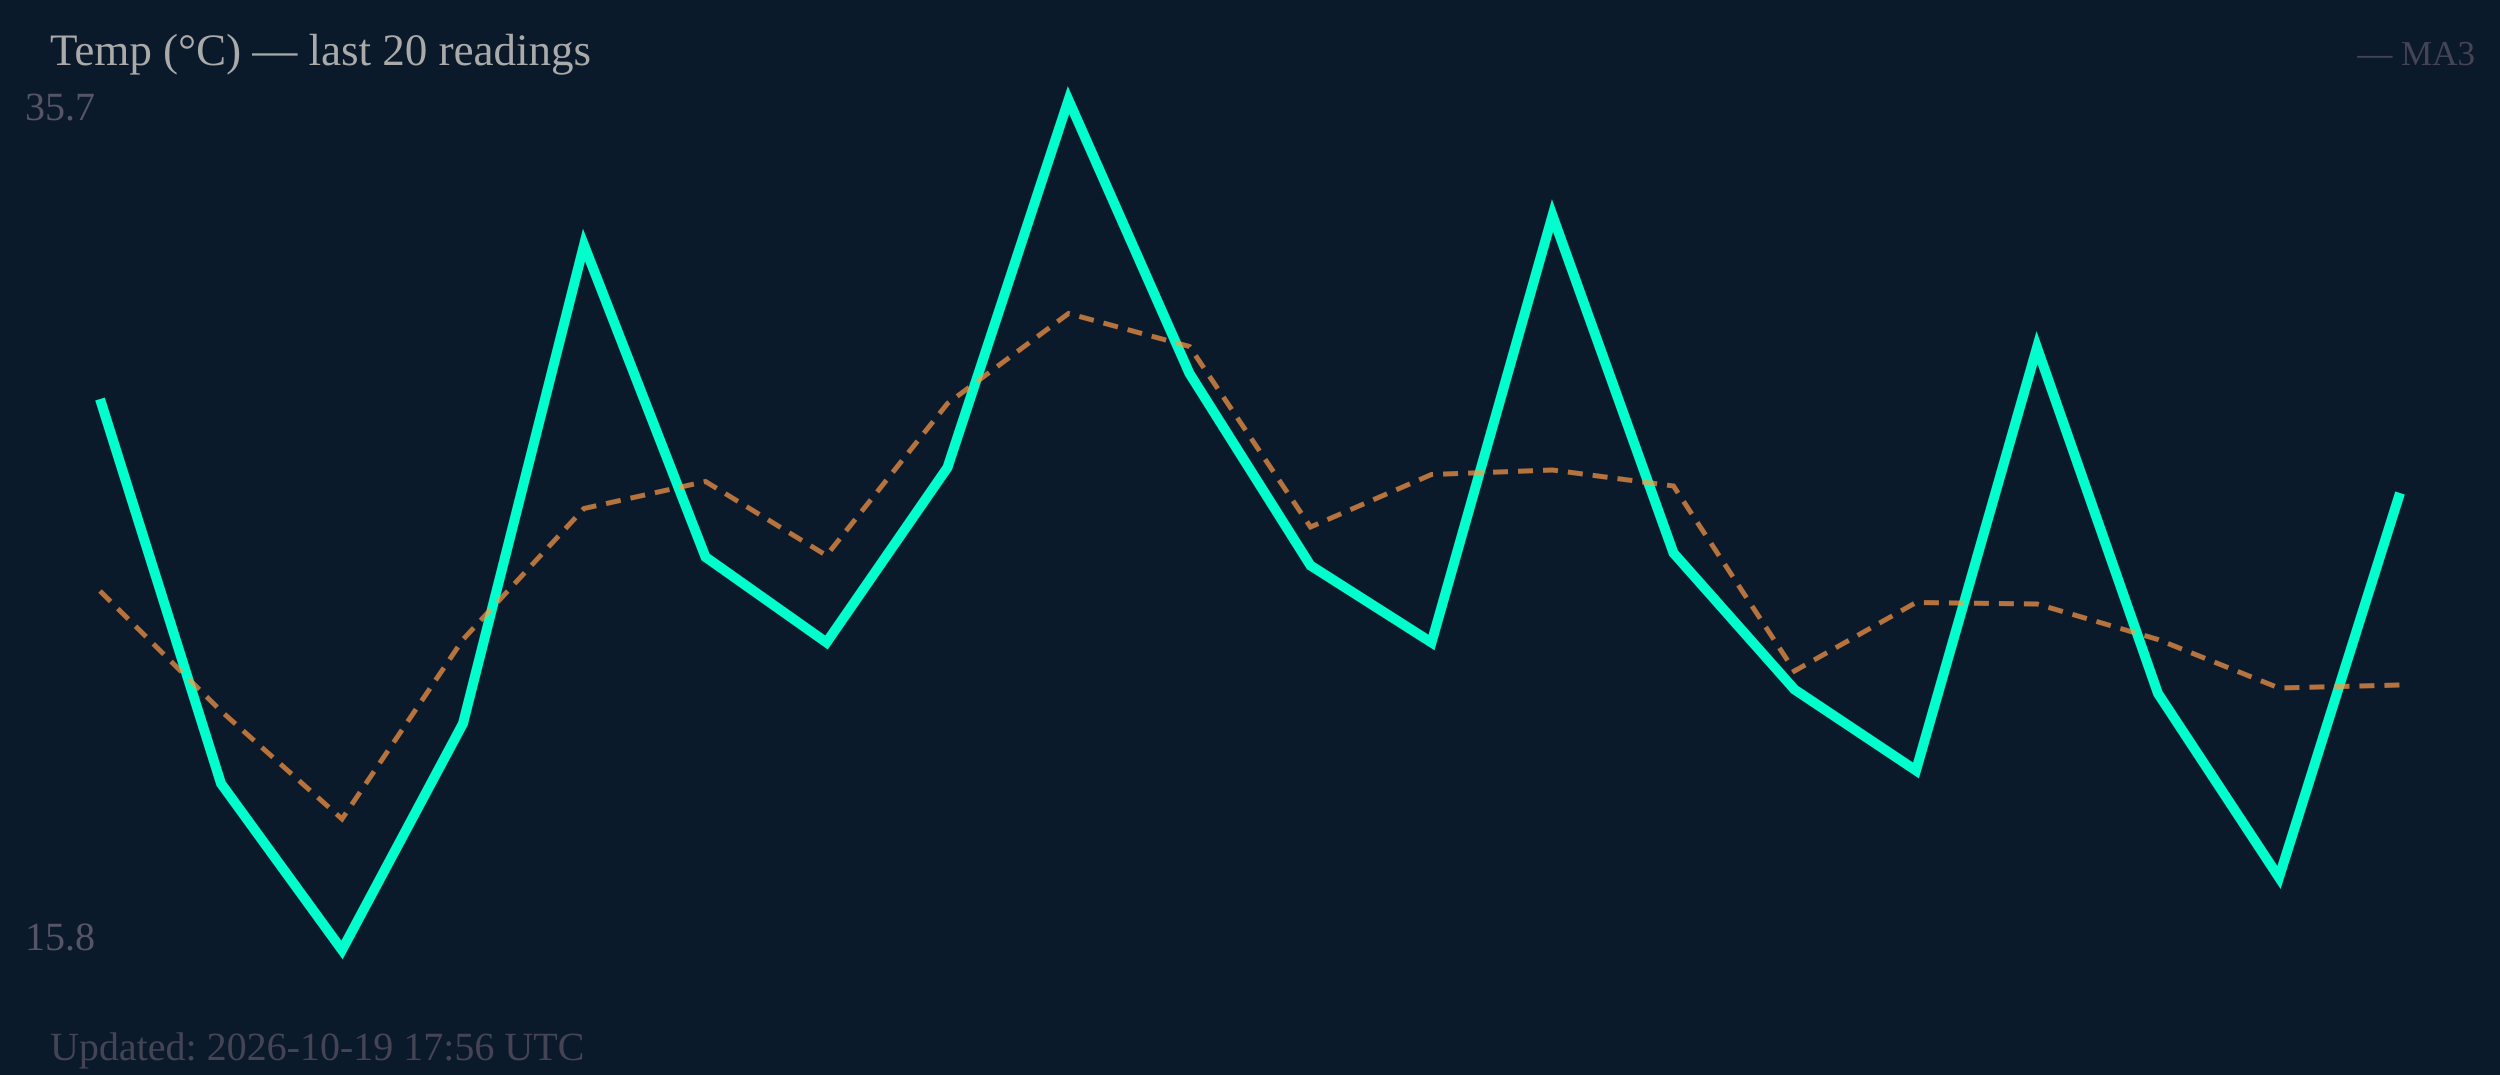
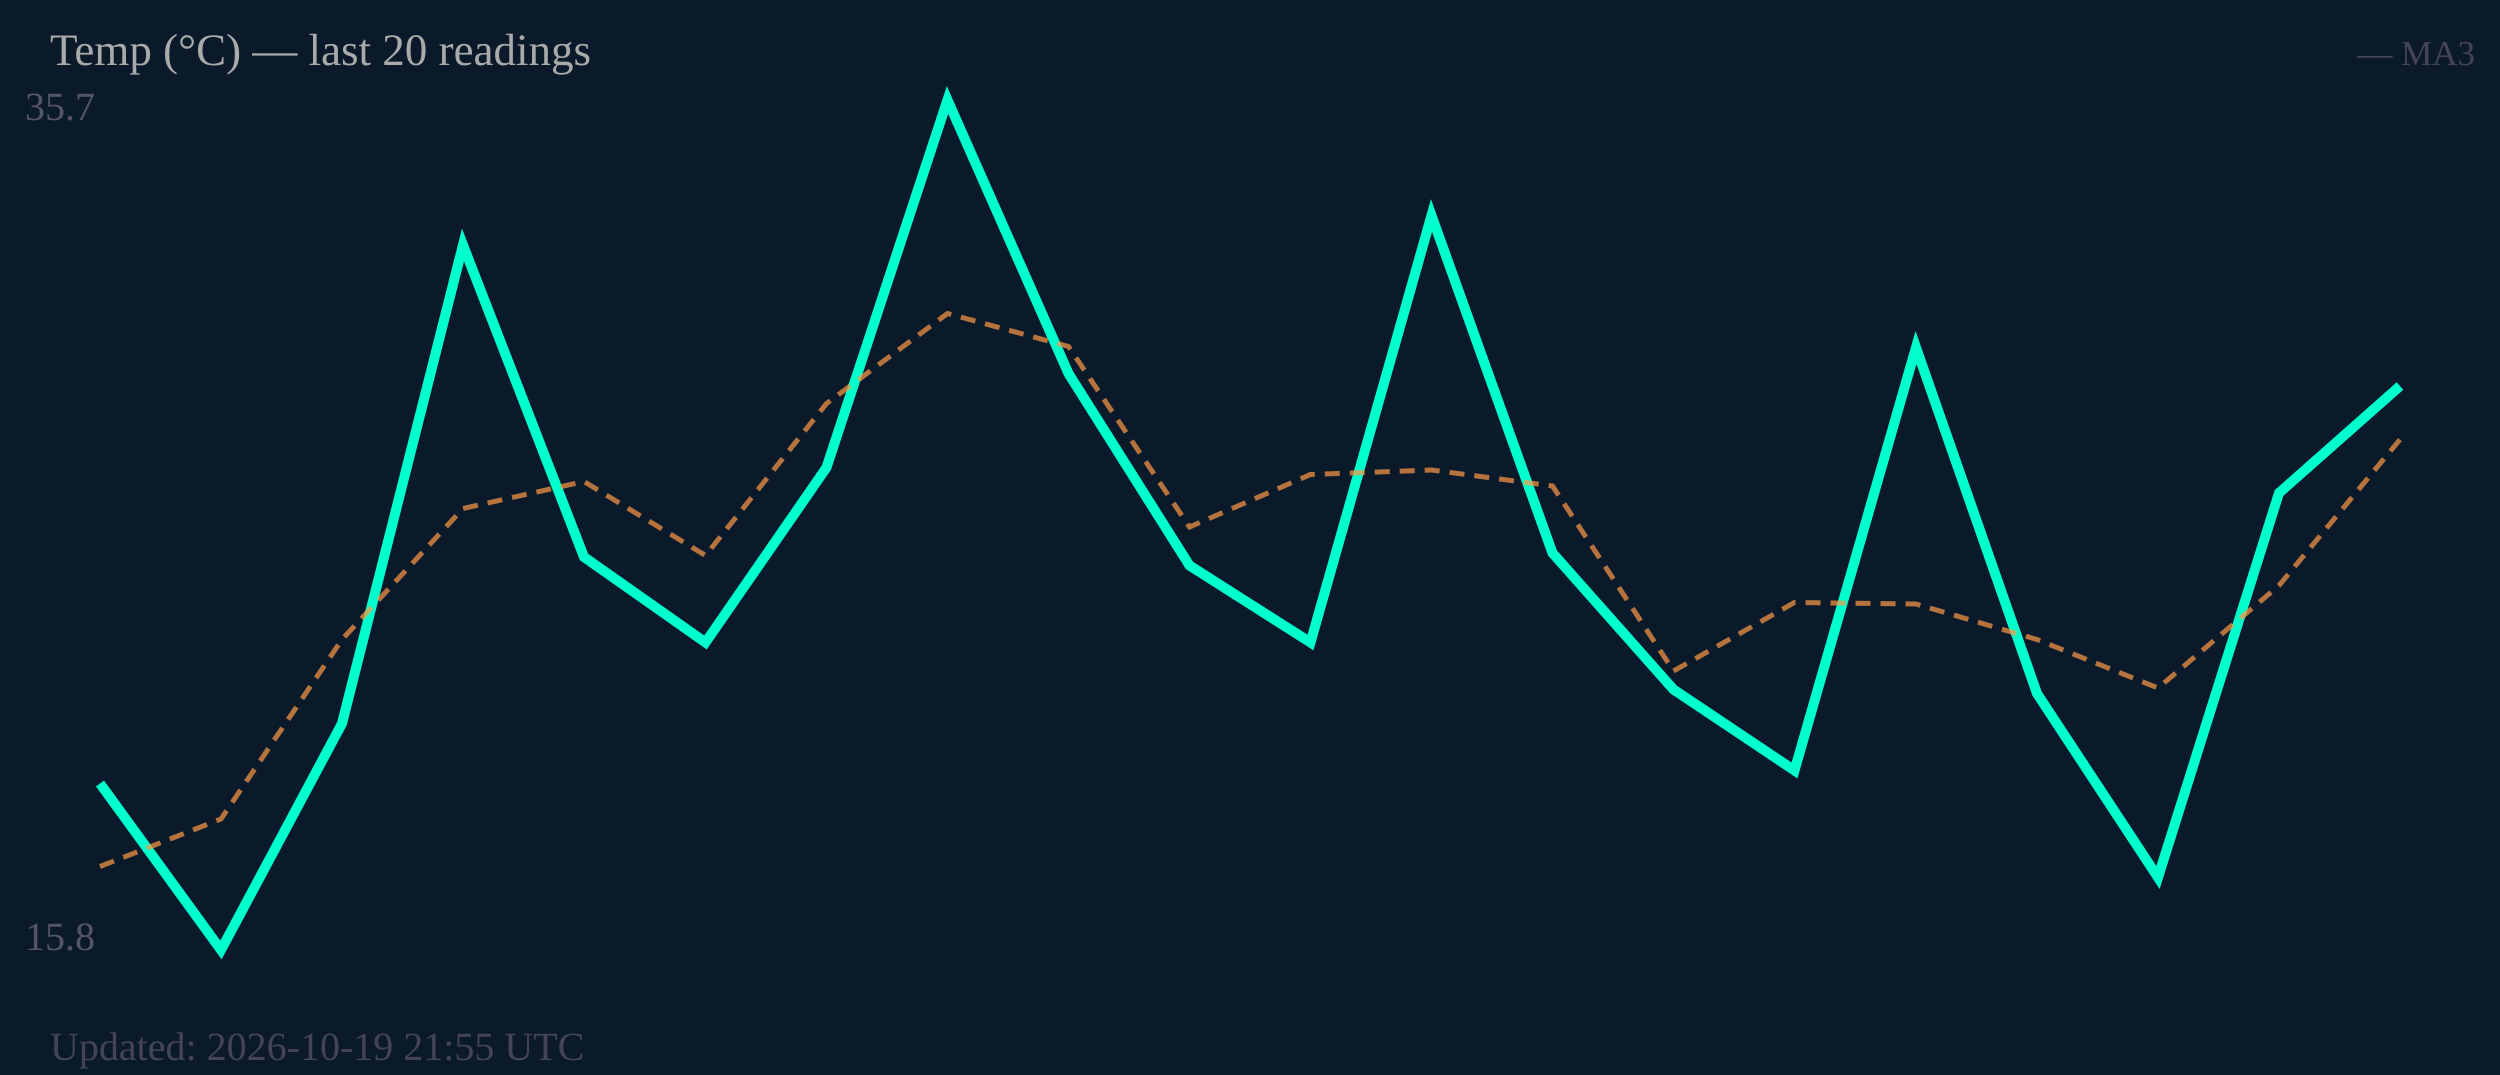
<svg xmlns="http://www.w3.org/2000/svg" width="500" height="215" viewBox="0 0 500 215">
  <rect width="500" height="215" fill="#0b1a2a" />
  <text x="5" y="24" font-size="8" fill="#556">35.7</text>
  <text x="5" y="190" font-size="8" fill="#556">15.8</text>
-   <polyline fill="none" stroke="#00ffcc" stroke-width="2" points="20.0,79.8 44.2,156.7 68.4,190.0 92.6,144.7 116.8,49.0 141.1,111.4 165.3,128.5 189.5,93.5 213.7,20.0 237.9,74.7 262.1,113.1 286.3,128.5 310.5,43.1 334.7,110.6 358.9,137.9 383.2,154.1 407.4,69.5 431.6,138.7 455.8,175.5 480.0,98.6" />
-   <polyline fill="none" stroke="#ff9944" stroke-width="1" stroke-dasharray="3,2" opacity="0.7" points="20.0,118.2 44.2,142.2 68.4,163.8 92.6,127.9 116.8,101.7 141.1,96.3 165.3,111.1 189.5,80.7 213.7,62.7 237.9,69.3 262.1,105.4 286.3,94.9 310.5,94.0 334.7,97.2 358.9,134.2 383.2,120.5 407.4,120.8 431.6,127.9 455.8,137.6 480.0,137.0" />
+   <polyline fill="none" stroke="#00ffcc" stroke-width="2" points="20.0,156.7 44.2,190.0 68.4,144.7 92.6,49.0 116.8,111.4 141.1,128.5 165.3,93.5 189.5,20.0 213.7,74.7 237.9,113.1 262.1,128.5 286.3,43.1 310.5,110.6 334.7,137.9 358.9,154.1 383.2,69.5 407.4,138.7 431.6,175.5 455.8,98.6 480.0,77.2" />
+   <polyline fill="none" stroke="#ff9944" stroke-width="1" stroke-dasharray="3,2" opacity="0.7" points="20.0,173.3 44.2,163.8 68.4,127.9 92.6,101.7 116.8,96.3 141.1,111.1 165.3,80.7 189.5,62.7 213.7,69.3 237.9,105.4 262.1,94.9 286.3,94.0 310.5,97.2 334.7,134.2 358.9,120.5 383.2,120.8 407.4,127.9 431.6,137.6 455.8,117.1 480.0,87.9" />
  <text x="10" y="13" font-size="9" fill="#aaa">Temp (°C) — last 20 readings</text>
  <text x="495" y="13" font-size="7" fill="#445" text-anchor="end">— MA3</text>
-   <text x="10" y="212" font-size="8" fill="#445">Updated: 2026-10-19 17:56 UTC</text>
+   <text x="10" y="212" font-size="8" fill="#445">Updated: 2026-10-19 21:55 UTC</text>
</svg>
